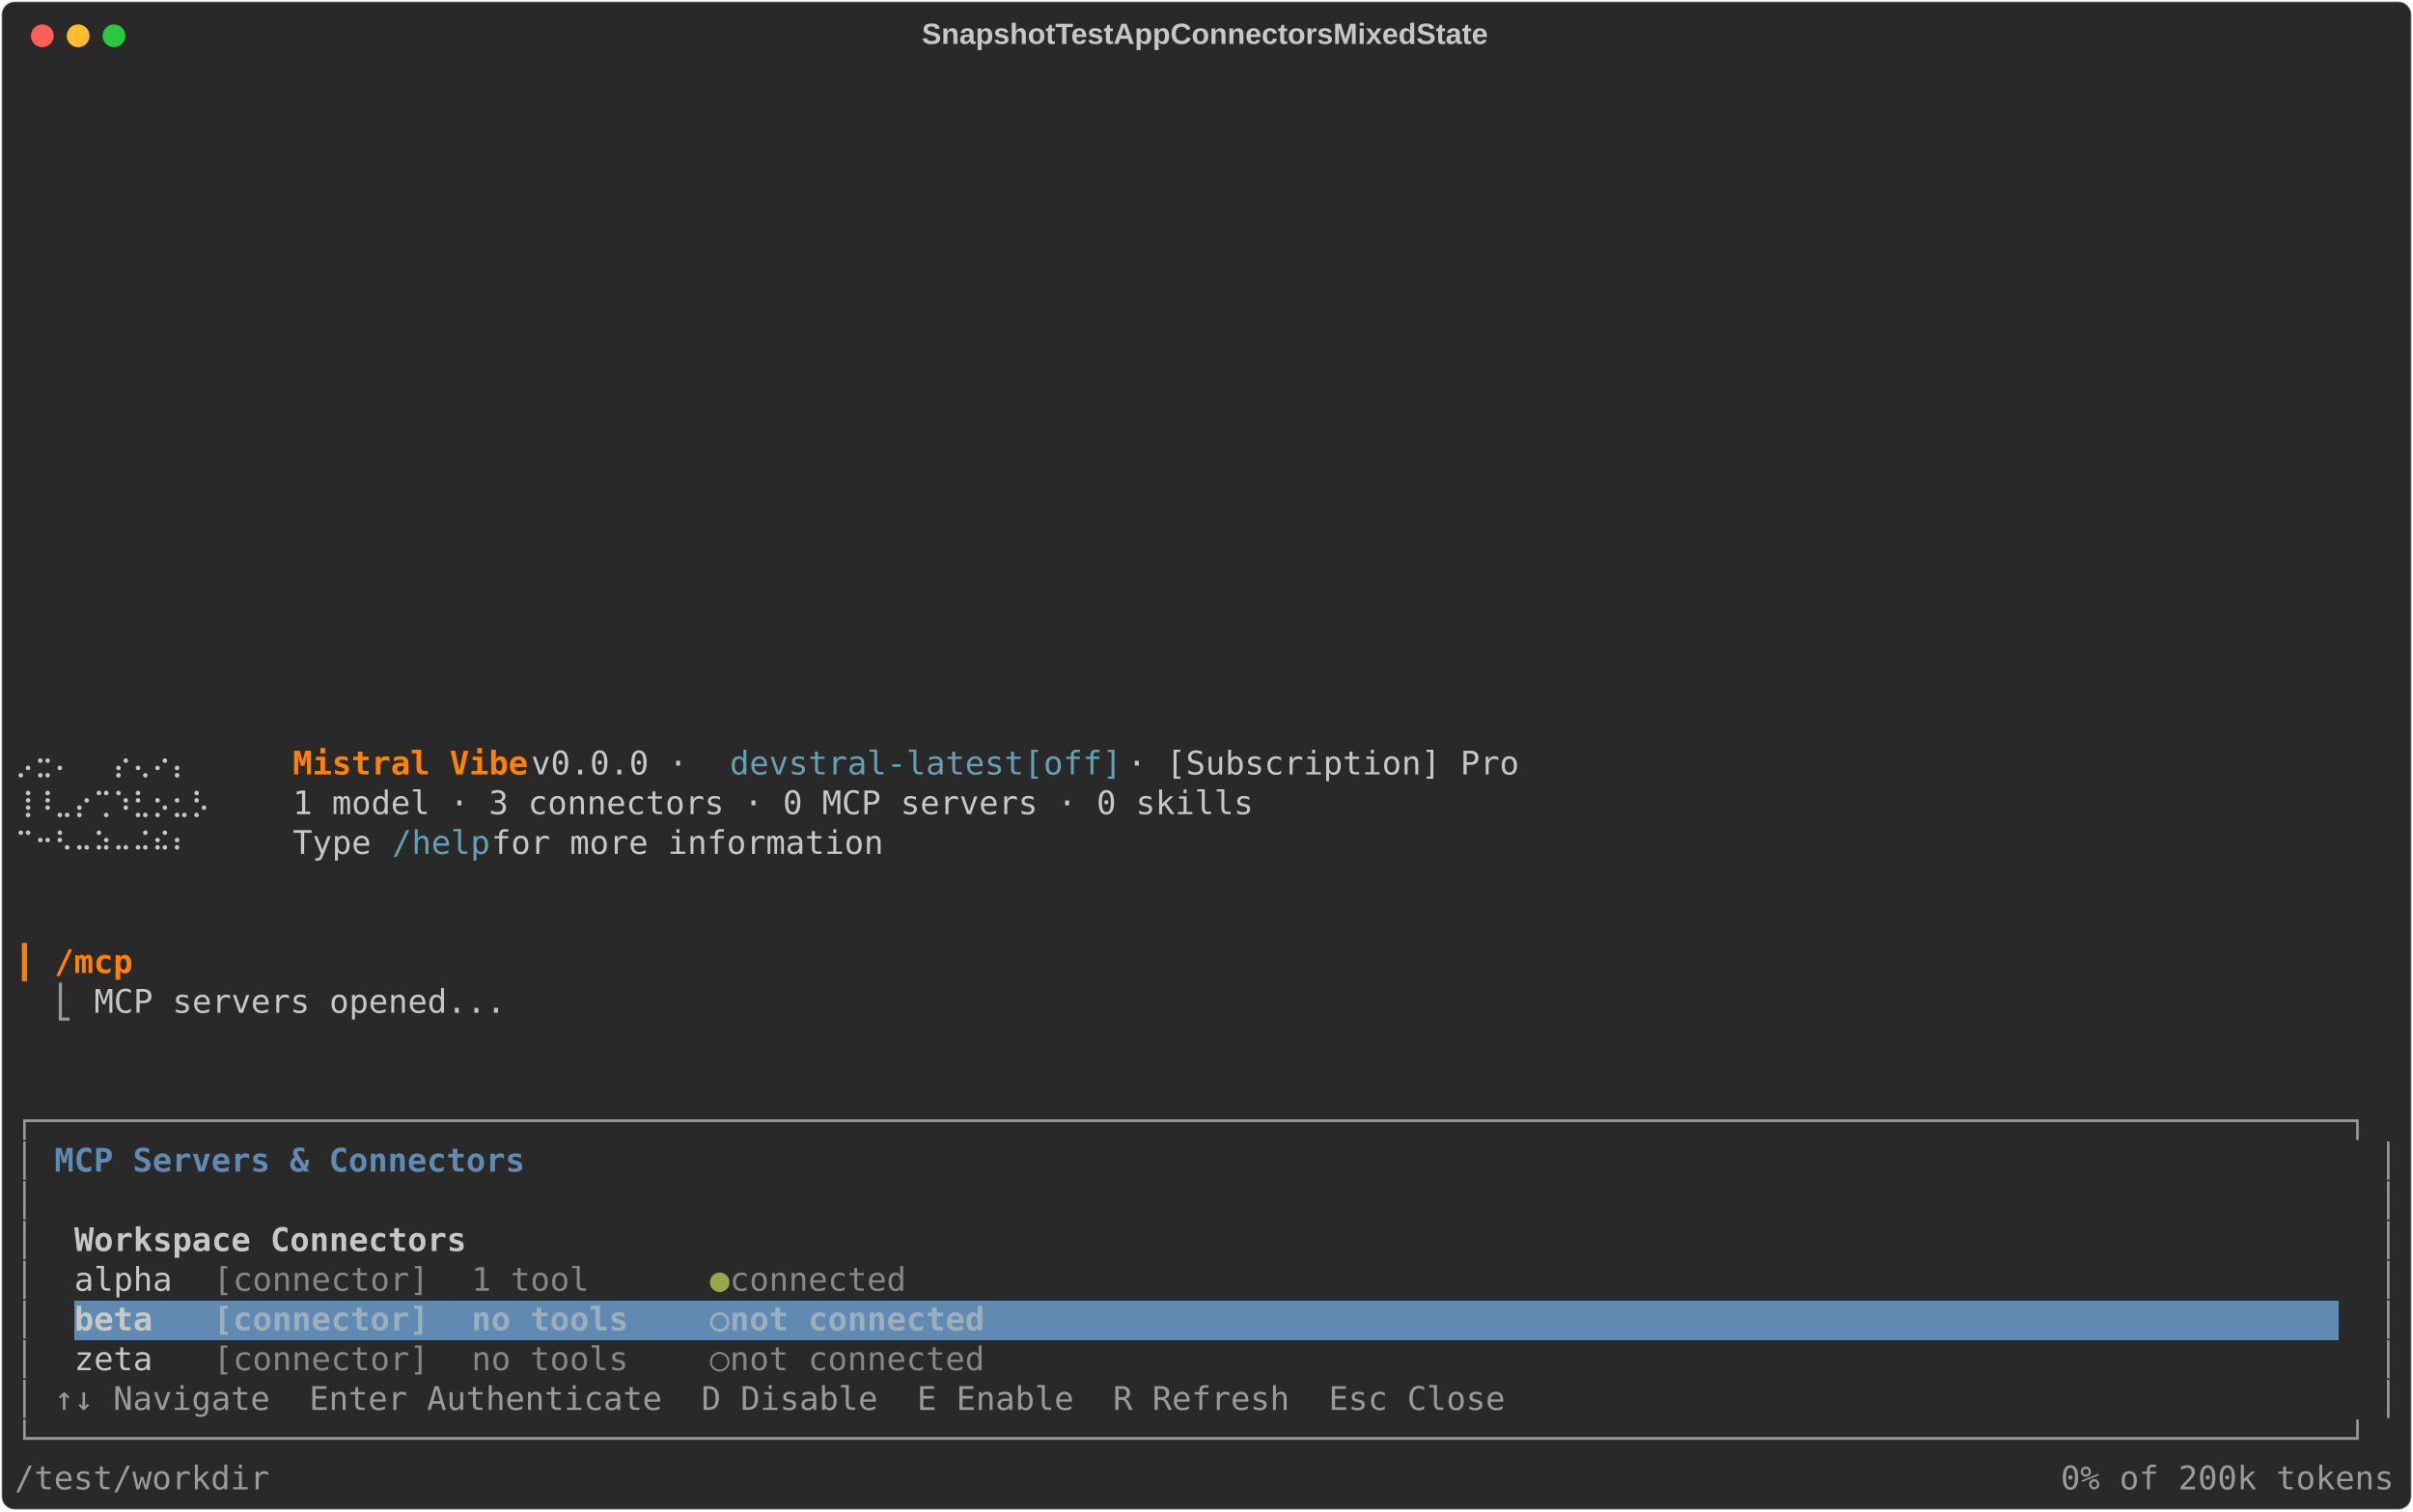
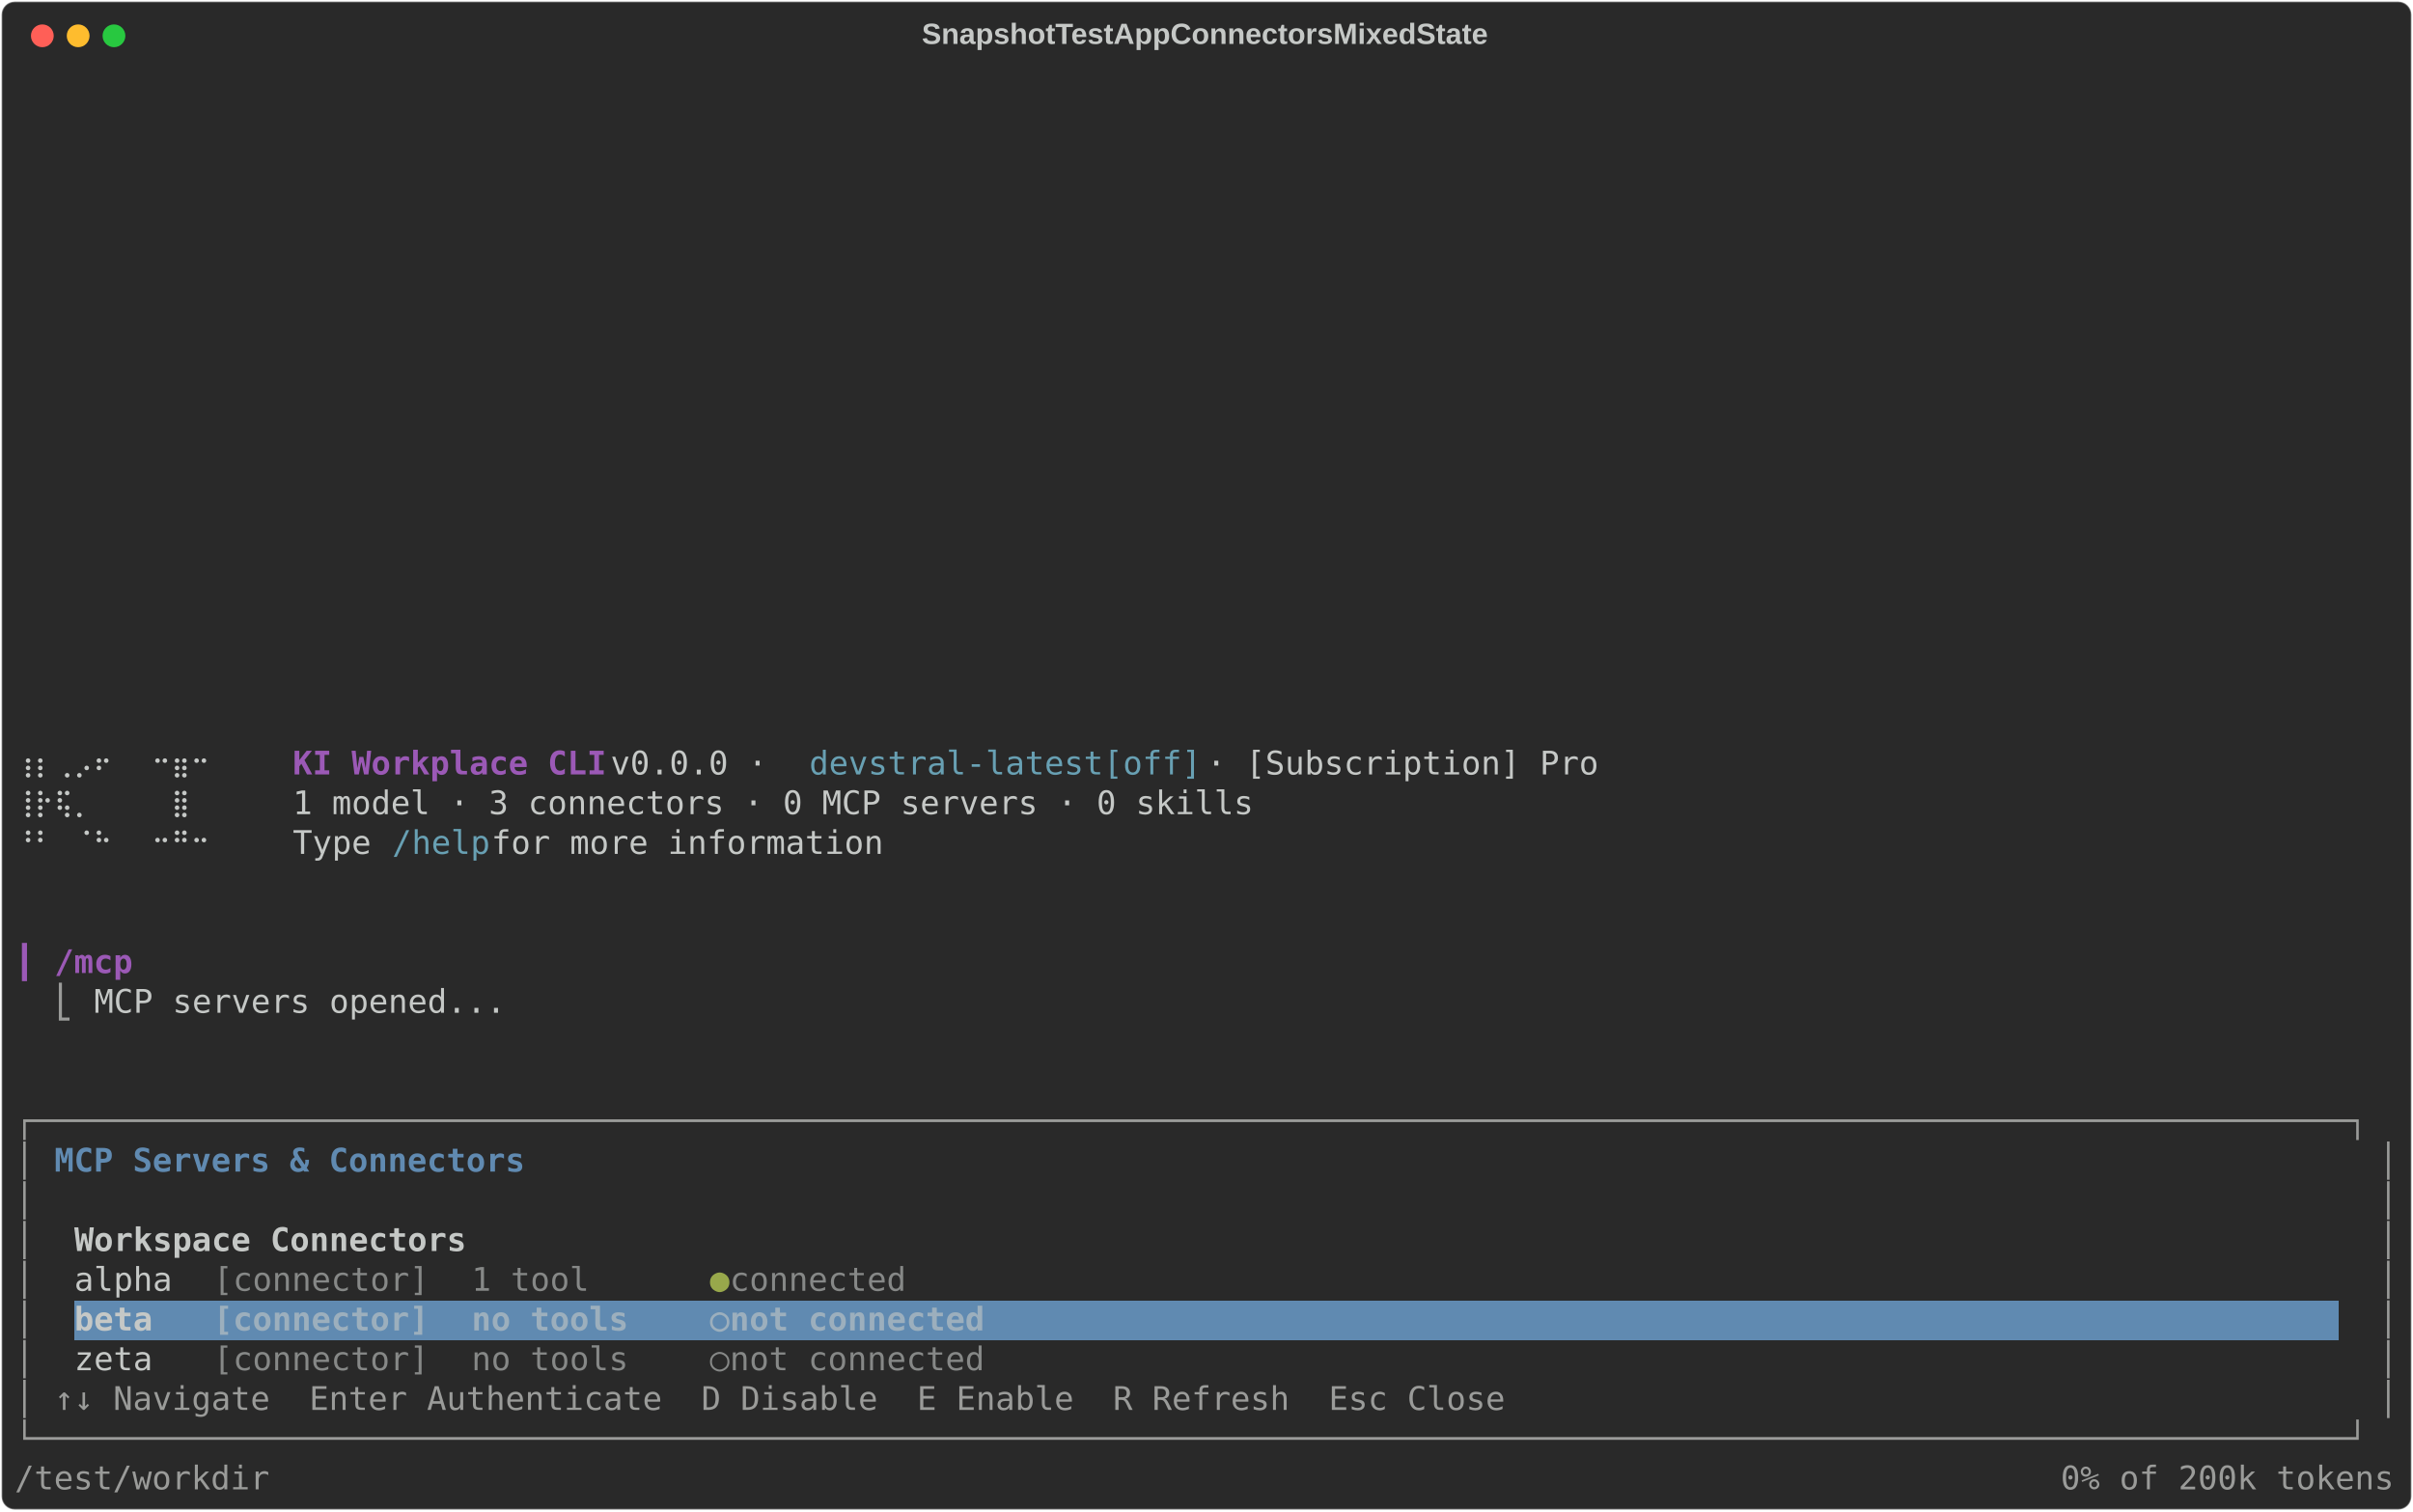
<svg xmlns="http://www.w3.org/2000/svg" class="rich-terminal" viewBox="0 0 1482 928.4">
  <style>

    @font-face {
        font-family: "Fira Code";
        src: local("FiraCode-Regular"),
                url("https://cdnjs.cloudflare.com/ajax/libs/firacode/6.2.0/woff2/FiraCode-Regular.woff2") format("woff2"),
                url("https://cdnjs.cloudflare.com/ajax/libs/firacode/6.2.0/woff/FiraCode-Regular.woff") format("woff");
        font-style: normal;
        font-weight: 400;
    }
    @font-face {
        font-family: "Fira Code";
        src: local("FiraCode-Bold"),
                url("https://cdnjs.cloudflare.com/ajax/libs/firacode/6.2.0/woff2/FiraCode-Bold.woff2") format("woff2"),
                url("https://cdnjs.cloudflare.com/ajax/libs/firacode/6.2.0/woff/FiraCode-Bold.woff") format("woff");
        font-style: bold;
        font-weight: 700;
    }

    .terminal-matrix {
        font-family: Fira Code, monospace;
        font-size: 20px;
        line-height: 24.4px;
        font-variant-east-asian: full-width;
    }

    .terminal-title {
        font-size: 18px;
        font-weight: bold;
        font-family: arial;
    }

    .terminal-r1 { fill: #c5c8c6 }
- .terminal-r2 { fill: #ff8205;font-weight: bold }
+ .terminal-r2 { fill: #9b59b6;font-weight: bold }
.terminal-r3 { fill: #68a0b3 }
- .terminal-r4 { fill: #ff8205 }
+ .terminal-r4 { fill: #9b59b6 }
.terminal-r5 { fill: #9a9b99 }
.terminal-r6 { fill: #608ab1;font-weight: bold }
.terminal-r7 { fill: #c5c8c6;font-weight: bold }
.terminal-r8 { fill: #868887 }
.terminal-r9 { fill: #98a84b }
.terminal-r10 { fill: #9cafbd;font-weight: bold }
    </style>
  <defs>
    <clipPath id="terminal-clip-terminal">
      <rect x="0" y="0" width="1463.0" height="877.4" />
    </clipPath>
    <clipPath id="terminal-line-0">
      <rect x="0" y="1.5" width="1464" height="24.65" />
    </clipPath>
    <clipPath id="terminal-line-1">
      <rect x="0" y="25.9" width="1464" height="24.65" />
    </clipPath>
    <clipPath id="terminal-line-2">
      <rect x="0" y="50.3" width="1464" height="24.65" />
    </clipPath>
    <clipPath id="terminal-line-3">
      <rect x="0" y="74.7" width="1464" height="24.65" />
    </clipPath>
    <clipPath id="terminal-line-4">
      <rect x="0" y="99.1" width="1464" height="24.65" />
    </clipPath>
    <clipPath id="terminal-line-5">
      <rect x="0" y="123.5" width="1464" height="24.65" />
    </clipPath>
    <clipPath id="terminal-line-6">
      <rect x="0" y="147.9" width="1464" height="24.65" />
    </clipPath>
    <clipPath id="terminal-line-7">
      <rect x="0" y="172.3" width="1464" height="24.65" />
    </clipPath>
    <clipPath id="terminal-line-8">
      <rect x="0" y="196.7" width="1464" height="24.65" />
    </clipPath>
    <clipPath id="terminal-line-9">
      <rect x="0" y="221.1" width="1464" height="24.65" />
    </clipPath>
    <clipPath id="terminal-line-10">
      <rect x="0" y="245.5" width="1464" height="24.65" />
    </clipPath>
    <clipPath id="terminal-line-11">
      <rect x="0" y="269.9" width="1464" height="24.65" />
    </clipPath>
    <clipPath id="terminal-line-12">
      <rect x="0" y="294.3" width="1464" height="24.65" />
    </clipPath>
    <clipPath id="terminal-line-13">
      <rect x="0" y="318.7" width="1464" height="24.65" />
    </clipPath>
    <clipPath id="terminal-line-14">
      <rect x="0" y="343.1" width="1464" height="24.65" />
    </clipPath>
    <clipPath id="terminal-line-15">
      <rect x="0" y="367.5" width="1464" height="24.65" />
    </clipPath>
    <clipPath id="terminal-line-16">
      <rect x="0" y="391.9" width="1464" height="24.65" />
    </clipPath>
    <clipPath id="terminal-line-17">
      <rect x="0" y="416.3" width="1464" height="24.65" />
    </clipPath>
    <clipPath id="terminal-line-18">
      <rect x="0" y="440.7" width="1464" height="24.65" />
    </clipPath>
    <clipPath id="terminal-line-19">
      <rect x="0" y="465.1" width="1464" height="24.65" />
    </clipPath>
    <clipPath id="terminal-line-20">
      <rect x="0" y="489.5" width="1464" height="24.65" />
    </clipPath>
    <clipPath id="terminal-line-21">
      <rect x="0" y="513.9" width="1464" height="24.65" />
    </clipPath>
    <clipPath id="terminal-line-22">
      <rect x="0" y="538.3" width="1464" height="24.65" />
    </clipPath>
    <clipPath id="terminal-line-23">
      <rect x="0" y="562.7" width="1464" height="24.65" />
    </clipPath>
    <clipPath id="terminal-line-24">
      <rect x="0" y="587.1" width="1464" height="24.65" />
    </clipPath>
    <clipPath id="terminal-line-25">
      <rect x="0" y="611.5" width="1464" height="24.65" />
    </clipPath>
    <clipPath id="terminal-line-26">
      <rect x="0" y="635.9" width="1464" height="24.65" />
    </clipPath>
    <clipPath id="terminal-line-27">
      <rect x="0" y="660.3" width="1464" height="24.65" />
    </clipPath>
    <clipPath id="terminal-line-28">
      <rect x="0" y="684.7" width="1464" height="24.65" />
    </clipPath>
    <clipPath id="terminal-line-29">
      <rect x="0" y="709.1" width="1464" height="24.65" />
    </clipPath>
    <clipPath id="terminal-line-30">
      <rect x="0" y="733.5" width="1464" height="24.65" />
    </clipPath>
    <clipPath id="terminal-line-31">
      <rect x="0" y="757.9" width="1464" height="24.65" />
    </clipPath>
    <clipPath id="terminal-line-32">
      <rect x="0" y="782.3" width="1464" height="24.65" />
    </clipPath>
    <clipPath id="terminal-line-33">
      <rect x="0" y="806.7" width="1464" height="24.65" />
    </clipPath>
    <clipPath id="terminal-line-34">
      <rect x="0" y="831.1" width="1464" height="24.65" />
    </clipPath>
  </defs>
  <rect fill="#292929" stroke="rgba(255,255,255,0.35)" stroke-width="1" x="1" y="1" width="1480" height="926.4" rx="8" />
  <text class="terminal-title" fill="#c5c8c6" text-anchor="middle" x="740" y="27">SnapshotTestAppConnectorsMixedState</text>
  <g transform="translate(26,22)">
    <circle cx="0" cy="0" r="7" fill="#ff5f57" />
    <circle cx="22" cy="0" r="7" fill="#febc2e" />
    <circle cx="44" cy="0" r="7" fill="#28c840" />
  </g>
  <g transform="translate(9, 41)" clip-path="url(#terminal-clip-terminal)">
    <rect fill="#608ab1" x="36.6" y="757.9" width="85.4" height="24.65" shape-rendering="crispEdges" />
    <rect fill="#608ab1" x="122" y="757.9" width="158.6" height="24.65" shape-rendering="crispEdges" />
    <rect fill="#608ab1" x="280.6" y="757.9" width="122" height="24.65" shape-rendering="crispEdges" />
    <rect fill="#608ab1" x="402.6" y="757.9" width="24.4" height="24.65" shape-rendering="crispEdges" />
    <rect fill="#608ab1" x="427" y="757.9" width="12.2" height="24.65" shape-rendering="crispEdges" />
    <rect fill="#608ab1" x="439.2" y="757.9" width="170.8" height="24.65" shape-rendering="crispEdges" />
    <rect fill="#608ab1" x="610" y="757.9" width="817.4" height="24.65" shape-rendering="crispEdges" />
    <g class="terminal-matrix">
      <text class="terminal-r1" x="1464" y="20" textLength="12.2" clip-path="url(#terminal-line-0)">
</text>
      <text class="terminal-r1" x="1464" y="44.4" textLength="12.2" clip-path="url(#terminal-line-1)">
</text>
      <text class="terminal-r1" x="1464" y="68.8" textLength="12.2" clip-path="url(#terminal-line-2)">
</text>
      <text class="terminal-r1" x="1464" y="93.2" textLength="12.2" clip-path="url(#terminal-line-3)">
</text>
      <text class="terminal-r1" x="1464" y="117.6" textLength="12.2" clip-path="url(#terminal-line-4)">
</text>
      <text class="terminal-r1" x="1464" y="142" textLength="12.2" clip-path="url(#terminal-line-5)">
</text>
      <text class="terminal-r1" x="1464" y="166.4" textLength="12.2" clip-path="url(#terminal-line-6)">
</text>
      <text class="terminal-r1" x="1464" y="190.8" textLength="12.2" clip-path="url(#terminal-line-7)">
</text>
      <text class="terminal-r1" x="1464" y="215.2" textLength="12.2" clip-path="url(#terminal-line-8)">
</text>
      <text class="terminal-r1" x="1464" y="239.6" textLength="12.2" clip-path="url(#terminal-line-9)">
</text>
      <text class="terminal-r1" x="1464" y="264" textLength="12.2" clip-path="url(#terminal-line-10)">
</text>
      <text class="terminal-r1" x="1464" y="288.4" textLength="12.2" clip-path="url(#terminal-line-11)">
</text>
      <text class="terminal-r1" x="1464" y="312.8" textLength="12.2" clip-path="url(#terminal-line-12)">
</text>
      <text class="terminal-r1" x="1464" y="337.2" textLength="12.2" clip-path="url(#terminal-line-13)">
</text>
      <text class="terminal-r1" x="1464" y="361.6" textLength="12.2" clip-path="url(#terminal-line-14)">
</text>
      <text class="terminal-r1" x="1464" y="386" textLength="12.2" clip-path="url(#terminal-line-15)">
</text>
      <text class="terminal-r1" x="1464" y="410.4" textLength="12.2" clip-path="url(#terminal-line-16)">
</text>
-       <text class="terminal-r1" x="0" y="434.8" textLength="134.2" clip-path="url(#terminal-line-17)">  ⡠⣒⠄  ⡔⢄⠔⡄</text>
-       <text class="terminal-r2" x="170.8" y="434.8" textLength="146.4" clip-path="url(#terminal-line-17)">Mistral Vibe</text>
-       <text class="terminal-r1" x="317.2" y="434.8" textLength="122" clip-path="url(#terminal-line-17)"> v0.0.0 · </text>
-       <text class="terminal-r3" x="439.2" y="434.8" textLength="244" clip-path="url(#terminal-line-17)">devstral-latest[off]</text>
-       <text class="terminal-r1" x="683.2" y="434.8" textLength="256.2" clip-path="url(#terminal-line-17)"> · [Subscription] Pro</text>
+       <text class="terminal-r1" x="0" y="434.8" textLength="134.2" clip-path="url(#terminal-line-17)">⢰⡆⢀⡠⠖  ⠒⣶⠒ </text>
+       <text class="terminal-r2" x="170.8" y="434.8" textLength="195.2" clip-path="url(#terminal-line-17)">KI Workplace CLI</text>
+       <text class="terminal-r1" x="366" y="434.8" textLength="122" clip-path="url(#terminal-line-17)"> v0.0.0 · </text>
+       <text class="terminal-r3" x="488" y="434.8" textLength="244" clip-path="url(#terminal-line-17)">devstral-latest[off]</text>
+       <text class="terminal-r1" x="732" y="434.8" textLength="256.2" clip-path="url(#terminal-line-17)"> · [Subscription] Pro</text>
      <text class="terminal-r1" x="1464" y="434.8" textLength="12.2" clip-path="url(#terminal-line-17)">
</text>
-       <text class="terminal-r1" x="0" y="459.2" textLength="134.2" clip-path="url(#terminal-line-18)"> ⢸⠸⣀⡔⢉⠱⣃⡢⣂⡣</text>
+       <text class="terminal-r1" x="0" y="459.2" textLength="134.2" clip-path="url(#terminal-line-18)">⢸⡗⢯⡀    ⣿  </text>
      <text class="terminal-r1" x="170.8" y="459.2" textLength="597.8" clip-path="url(#terminal-line-18)">1 model · 3 connectors · 0 MCP servers · 0 skills</text>
      <text class="terminal-r1" x="1464" y="459.2" textLength="12.2" clip-path="url(#terminal-line-18)">
</text>
-       <text class="terminal-r1" x="0" y="483.6" textLength="134.2" clip-path="url(#terminal-line-19)">  ⠉⠒⠣⠤⠵⠤⠬⠮⠆</text>
+       <text class="terminal-r1" x="0" y="483.6" textLength="134.2" clip-path="url(#terminal-line-19)">⠘⠃ ⠈⠓  ⠒⠛⠒ </text>
      <text class="terminal-r1" x="170.8" y="483.6" textLength="61" clip-path="url(#terminal-line-19)">Type </text>
      <text class="terminal-r3" x="231.8" y="483.6" textLength="61" clip-path="url(#terminal-line-19)">/help</text>
      <text class="terminal-r1" x="292.8" y="483.6" textLength="256.2" clip-path="url(#terminal-line-19)"> for more information</text>
      <text class="terminal-r1" x="1464" y="483.6" textLength="12.2" clip-path="url(#terminal-line-19)">
</text>
      <text class="terminal-r1" x="1464" y="508" textLength="12.2" clip-path="url(#terminal-line-20)">
</text>
      <text class="terminal-r1" x="1464" y="532.4" textLength="12.2" clip-path="url(#terminal-line-21)">
</text>
      <text class="terminal-r4" x="0" y="556.8" textLength="12.2" clip-path="url(#terminal-line-22)">┃</text>
      <text class="terminal-r2" x="24.4" y="556.8" textLength="48.8" clip-path="url(#terminal-line-22)">/mcp</text>
      <text class="terminal-r1" x="1464" y="556.8" textLength="12.2" clip-path="url(#terminal-line-22)">
</text>
      <text class="terminal-r5" x="24.4" y="581.2" textLength="12.2" clip-path="url(#terminal-line-23)">⎣</text>
      <text class="terminal-r1" x="48.8" y="581.2" textLength="256.2" clip-path="url(#terminal-line-23)">MCP servers opened...</text>
      <text class="terminal-r1" x="1464" y="581.2" textLength="12.2" clip-path="url(#terminal-line-23)">
</text>
      <text class="terminal-r1" x="1464" y="605.6" textLength="12.2" clip-path="url(#terminal-line-24)">
</text>
      <text class="terminal-r1" x="1464" y="630" textLength="12.2" clip-path="url(#terminal-line-25)">
</text>
      <text class="terminal-r5" x="0" y="654.4" textLength="1464" clip-path="url(#terminal-line-26)">┌──────────────────────────────────────────────────────────────────────────────────────────────────────────────────────┐</text>
      <text class="terminal-r1" x="1464" y="654.4" textLength="12.2" clip-path="url(#terminal-line-26)">
</text>
      <text class="terminal-r5" x="0" y="678.8" textLength="12.2" clip-path="url(#terminal-line-27)">│</text>
      <text class="terminal-r6" x="24.4" y="678.8" textLength="292.8" clip-path="url(#terminal-line-27)">MCP Servers &amp; Connectors</text>
      <text class="terminal-r5" x="1451.8" y="678.8" textLength="12.2" clip-path="url(#terminal-line-27)">│</text>
      <text class="terminal-r1" x="1464" y="678.8" textLength="12.2" clip-path="url(#terminal-line-27)">
</text>
      <text class="terminal-r5" x="0" y="703.2" textLength="12.2" clip-path="url(#terminal-line-28)">│</text>
      <text class="terminal-r5" x="1451.8" y="703.2" textLength="12.2" clip-path="url(#terminal-line-28)">│</text>
      <text class="terminal-r1" x="1464" y="703.2" textLength="12.2" clip-path="url(#terminal-line-28)">
</text>
      <text class="terminal-r5" x="0" y="727.6" textLength="12.2" clip-path="url(#terminal-line-29)">│</text>
      <text class="terminal-r7" x="36.6" y="727.6" textLength="244" clip-path="url(#terminal-line-29)">Workspace Connectors</text>
      <text class="terminal-r5" x="1451.8" y="727.6" textLength="12.2" clip-path="url(#terminal-line-29)">│</text>
      <text class="terminal-r1" x="1464" y="727.6" textLength="12.2" clip-path="url(#terminal-line-29)">
</text>
      <text class="terminal-r5" x="0" y="752" textLength="12.2" clip-path="url(#terminal-line-30)">│</text>
      <text class="terminal-r1" x="36.6" y="752" textLength="85.4" clip-path="url(#terminal-line-30)">  alpha</text>
      <text class="terminal-r8" x="122" y="752" textLength="158.6" clip-path="url(#terminal-line-30)">  [connector]</text>
      <text class="terminal-r8" x="280.6" y="752" textLength="122" clip-path="url(#terminal-line-30)">  1 tool  </text>
      <text class="terminal-r9" x="427" y="752" textLength="12.2" clip-path="url(#terminal-line-30)">●</text>
      <text class="terminal-r8" x="439.2" y="752" textLength="122" clip-path="url(#terminal-line-30)"> connected</text>
      <text class="terminal-r5" x="1451.8" y="752" textLength="12.2" clip-path="url(#terminal-line-30)">│</text>
      <text class="terminal-r1" x="1464" y="752" textLength="12.2" clip-path="url(#terminal-line-30)">
</text>
      <text class="terminal-r5" x="0" y="776.4" textLength="12.2" clip-path="url(#terminal-line-31)">│</text>
      <text class="terminal-r7" x="36.6" y="776.4" textLength="85.4" clip-path="url(#terminal-line-31)">  beta </text>
      <text class="terminal-r10" x="122" y="776.4" textLength="158.6" clip-path="url(#terminal-line-31)">  [connector]</text>
      <text class="terminal-r10" x="280.6" y="776.4" textLength="122" clip-path="url(#terminal-line-31)">  no tools</text>
      <text class="terminal-r10" x="427" y="776.4" textLength="12.2" clip-path="url(#terminal-line-31)">○</text>
      <text class="terminal-r10" x="439.2" y="776.4" textLength="170.8" clip-path="url(#terminal-line-31)"> not connected</text>
      <text class="terminal-r5" x="1451.8" y="776.4" textLength="12.2" clip-path="url(#terminal-line-31)">│</text>
      <text class="terminal-r1" x="1464" y="776.4" textLength="12.2" clip-path="url(#terminal-line-31)">
</text>
      <text class="terminal-r5" x="0" y="800.8" textLength="12.2" clip-path="url(#terminal-line-32)">│</text>
      <text class="terminal-r1" x="36.6" y="800.8" textLength="85.4" clip-path="url(#terminal-line-32)">  zeta </text>
      <text class="terminal-r8" x="122" y="800.8" textLength="158.6" clip-path="url(#terminal-line-32)">  [connector]</text>
      <text class="terminal-r8" x="280.6" y="800.8" textLength="122" clip-path="url(#terminal-line-32)">  no tools</text>
      <text class="terminal-r8" x="427" y="800.8" textLength="12.2" clip-path="url(#terminal-line-32)">○</text>
      <text class="terminal-r8" x="439.2" y="800.8" textLength="170.8" clip-path="url(#terminal-line-32)"> not connected</text>
      <text class="terminal-r5" x="1451.8" y="800.8" textLength="12.2" clip-path="url(#terminal-line-32)">│</text>
      <text class="terminal-r1" x="1464" y="800.8" textLength="12.2" clip-path="url(#terminal-line-32)">
</text>
      <text class="terminal-r5" x="0" y="825.2" textLength="12.2" clip-path="url(#terminal-line-33)">│</text>
      <text class="terminal-r5" x="24.4" y="825.2" textLength="902.8" clip-path="url(#terminal-line-33)">↑↓ Navigate  Enter Authenticate  D Disable  E Enable  R Refresh  Esc Close</text>
      <text class="terminal-r5" x="1451.8" y="825.2" textLength="12.2" clip-path="url(#terminal-line-33)">│</text>
      <text class="terminal-r1" x="1464" y="825.2" textLength="12.2" clip-path="url(#terminal-line-33)">
</text>
      <text class="terminal-r5" x="0" y="849.6" textLength="1464" clip-path="url(#terminal-line-34)">└──────────────────────────────────────────────────────────────────────────────────────────────────────────────────────┘</text>
      <text class="terminal-r1" x="1464" y="849.6" textLength="12.2" clip-path="url(#terminal-line-34)">
</text>
      <text class="terminal-r5" x="0" y="874" textLength="158.6" clip-path="url(#terminal-line-35)">/test/workdir</text>
      <text class="terminal-r5" x="1256.6" y="874" textLength="207.4" clip-path="url(#terminal-line-35)">0% of 200k tokens</text>
    </g>
  </g>
</svg>
